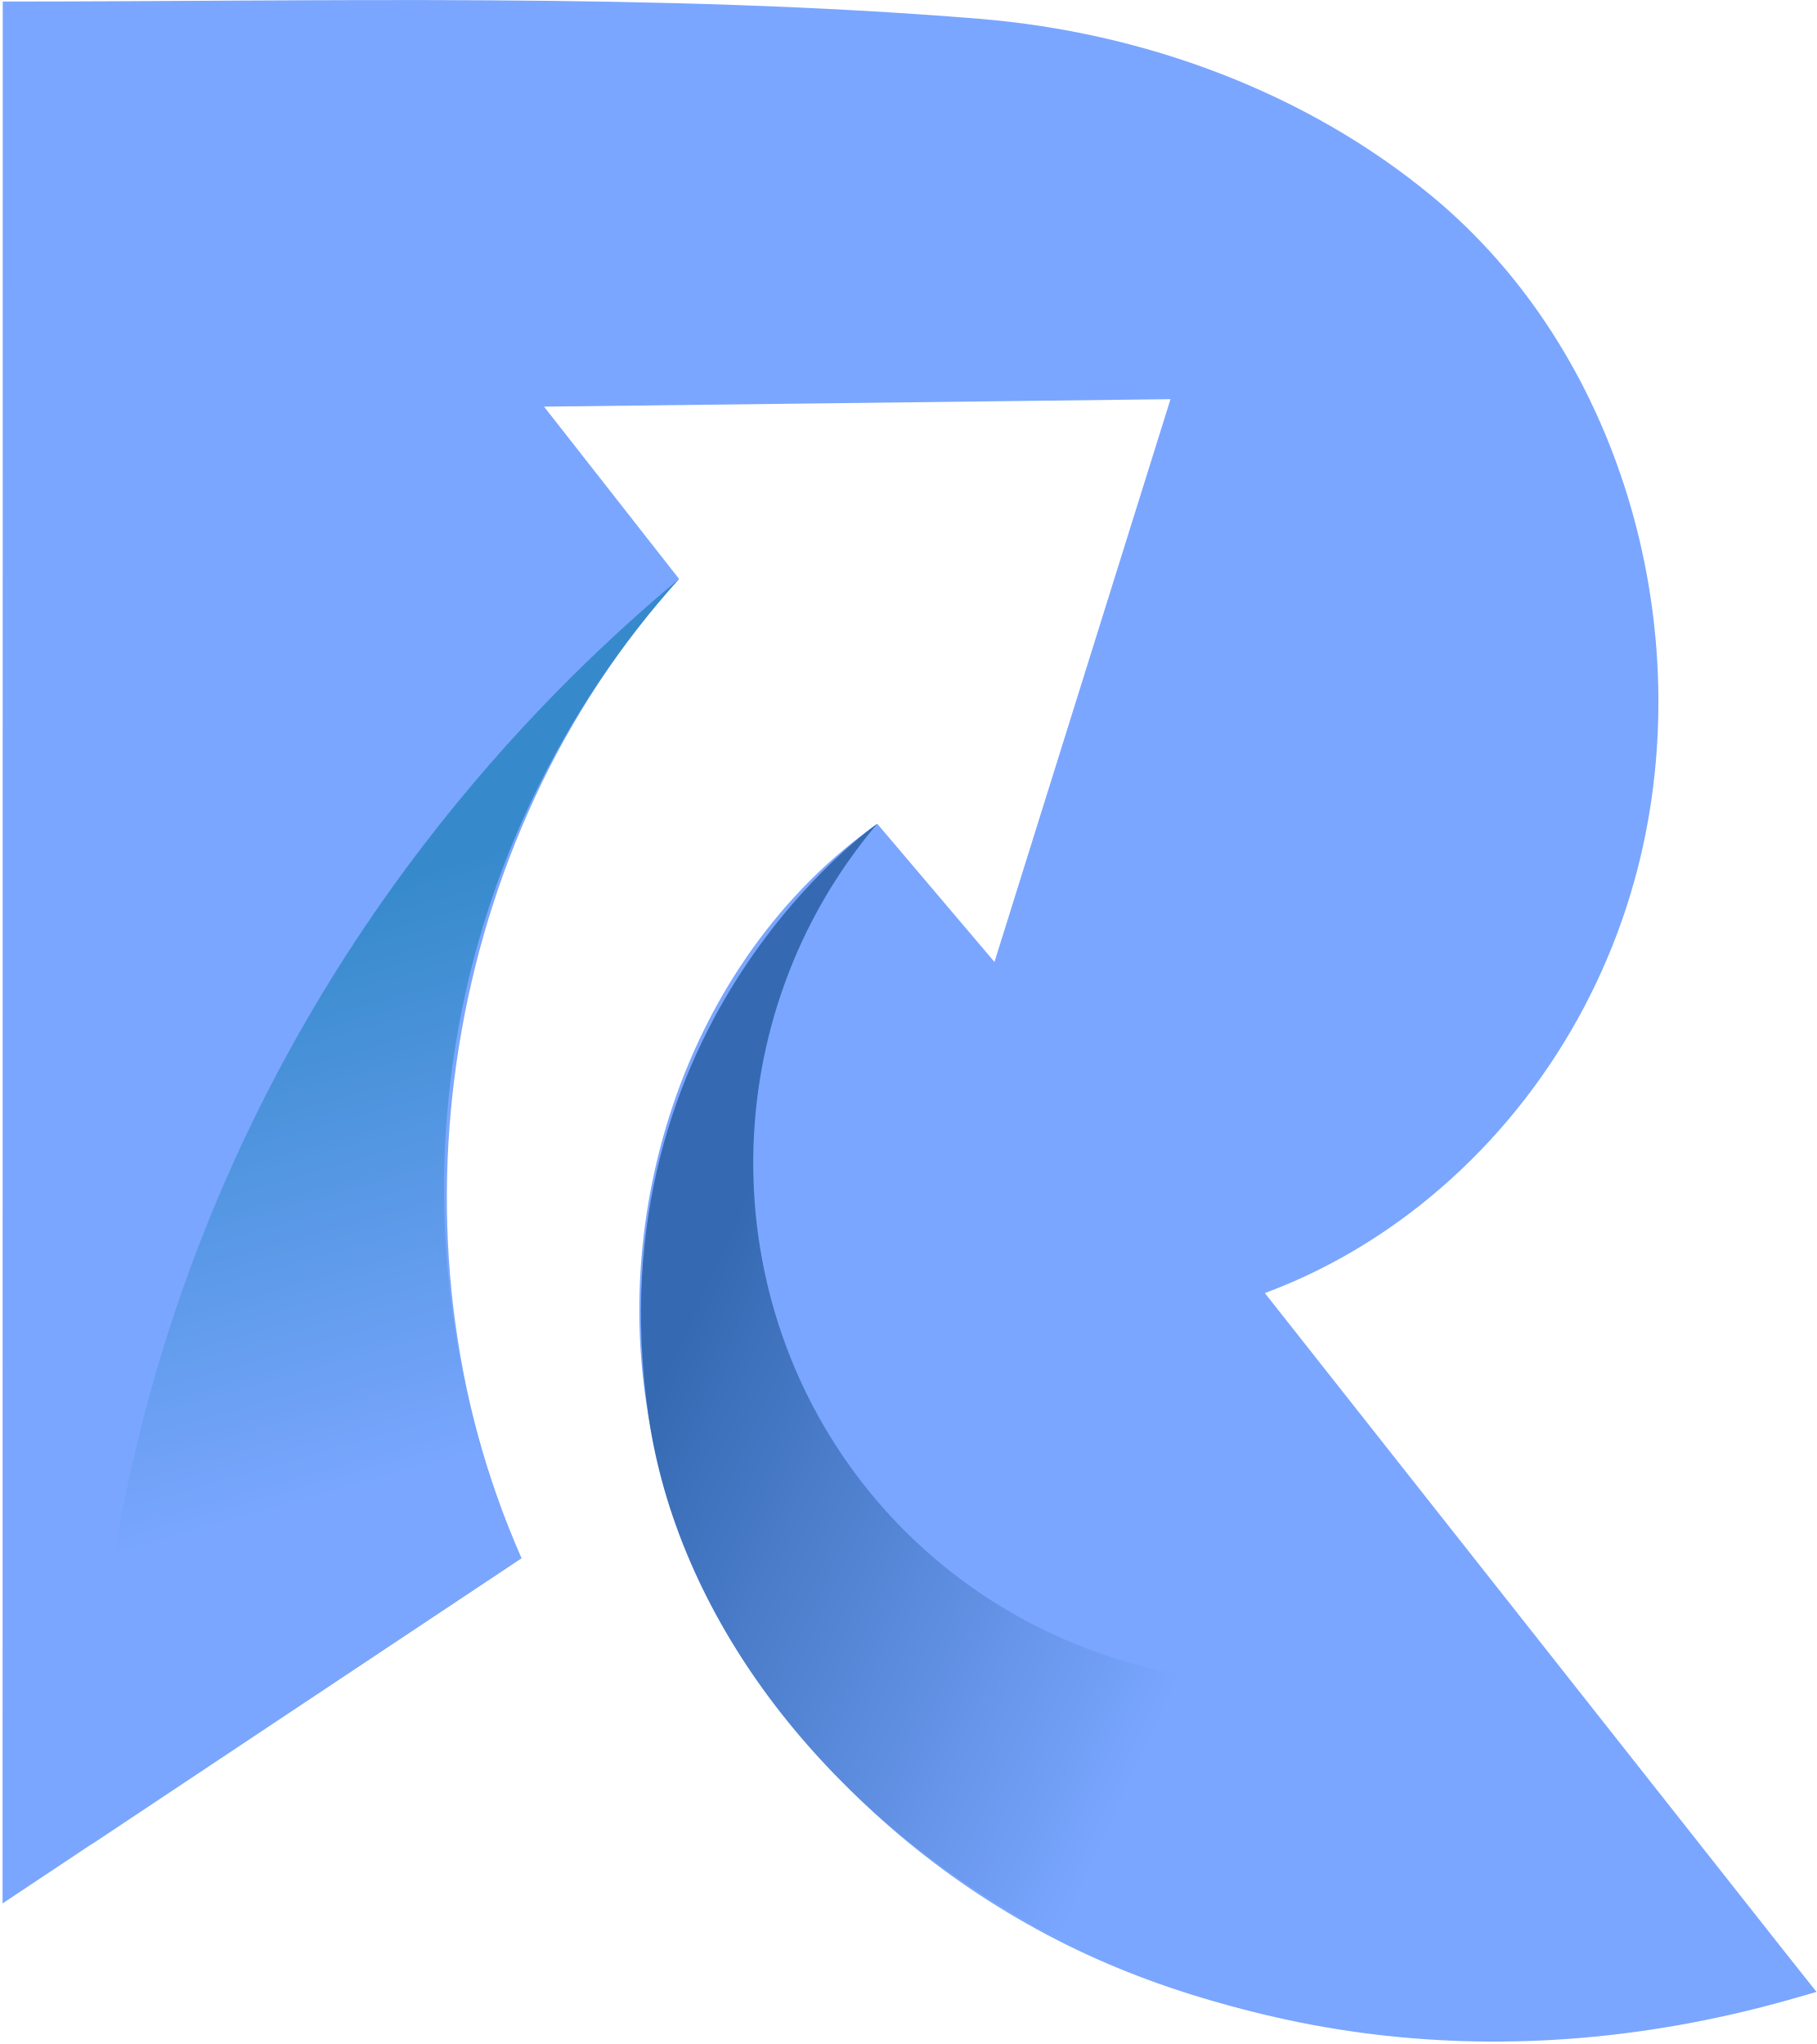
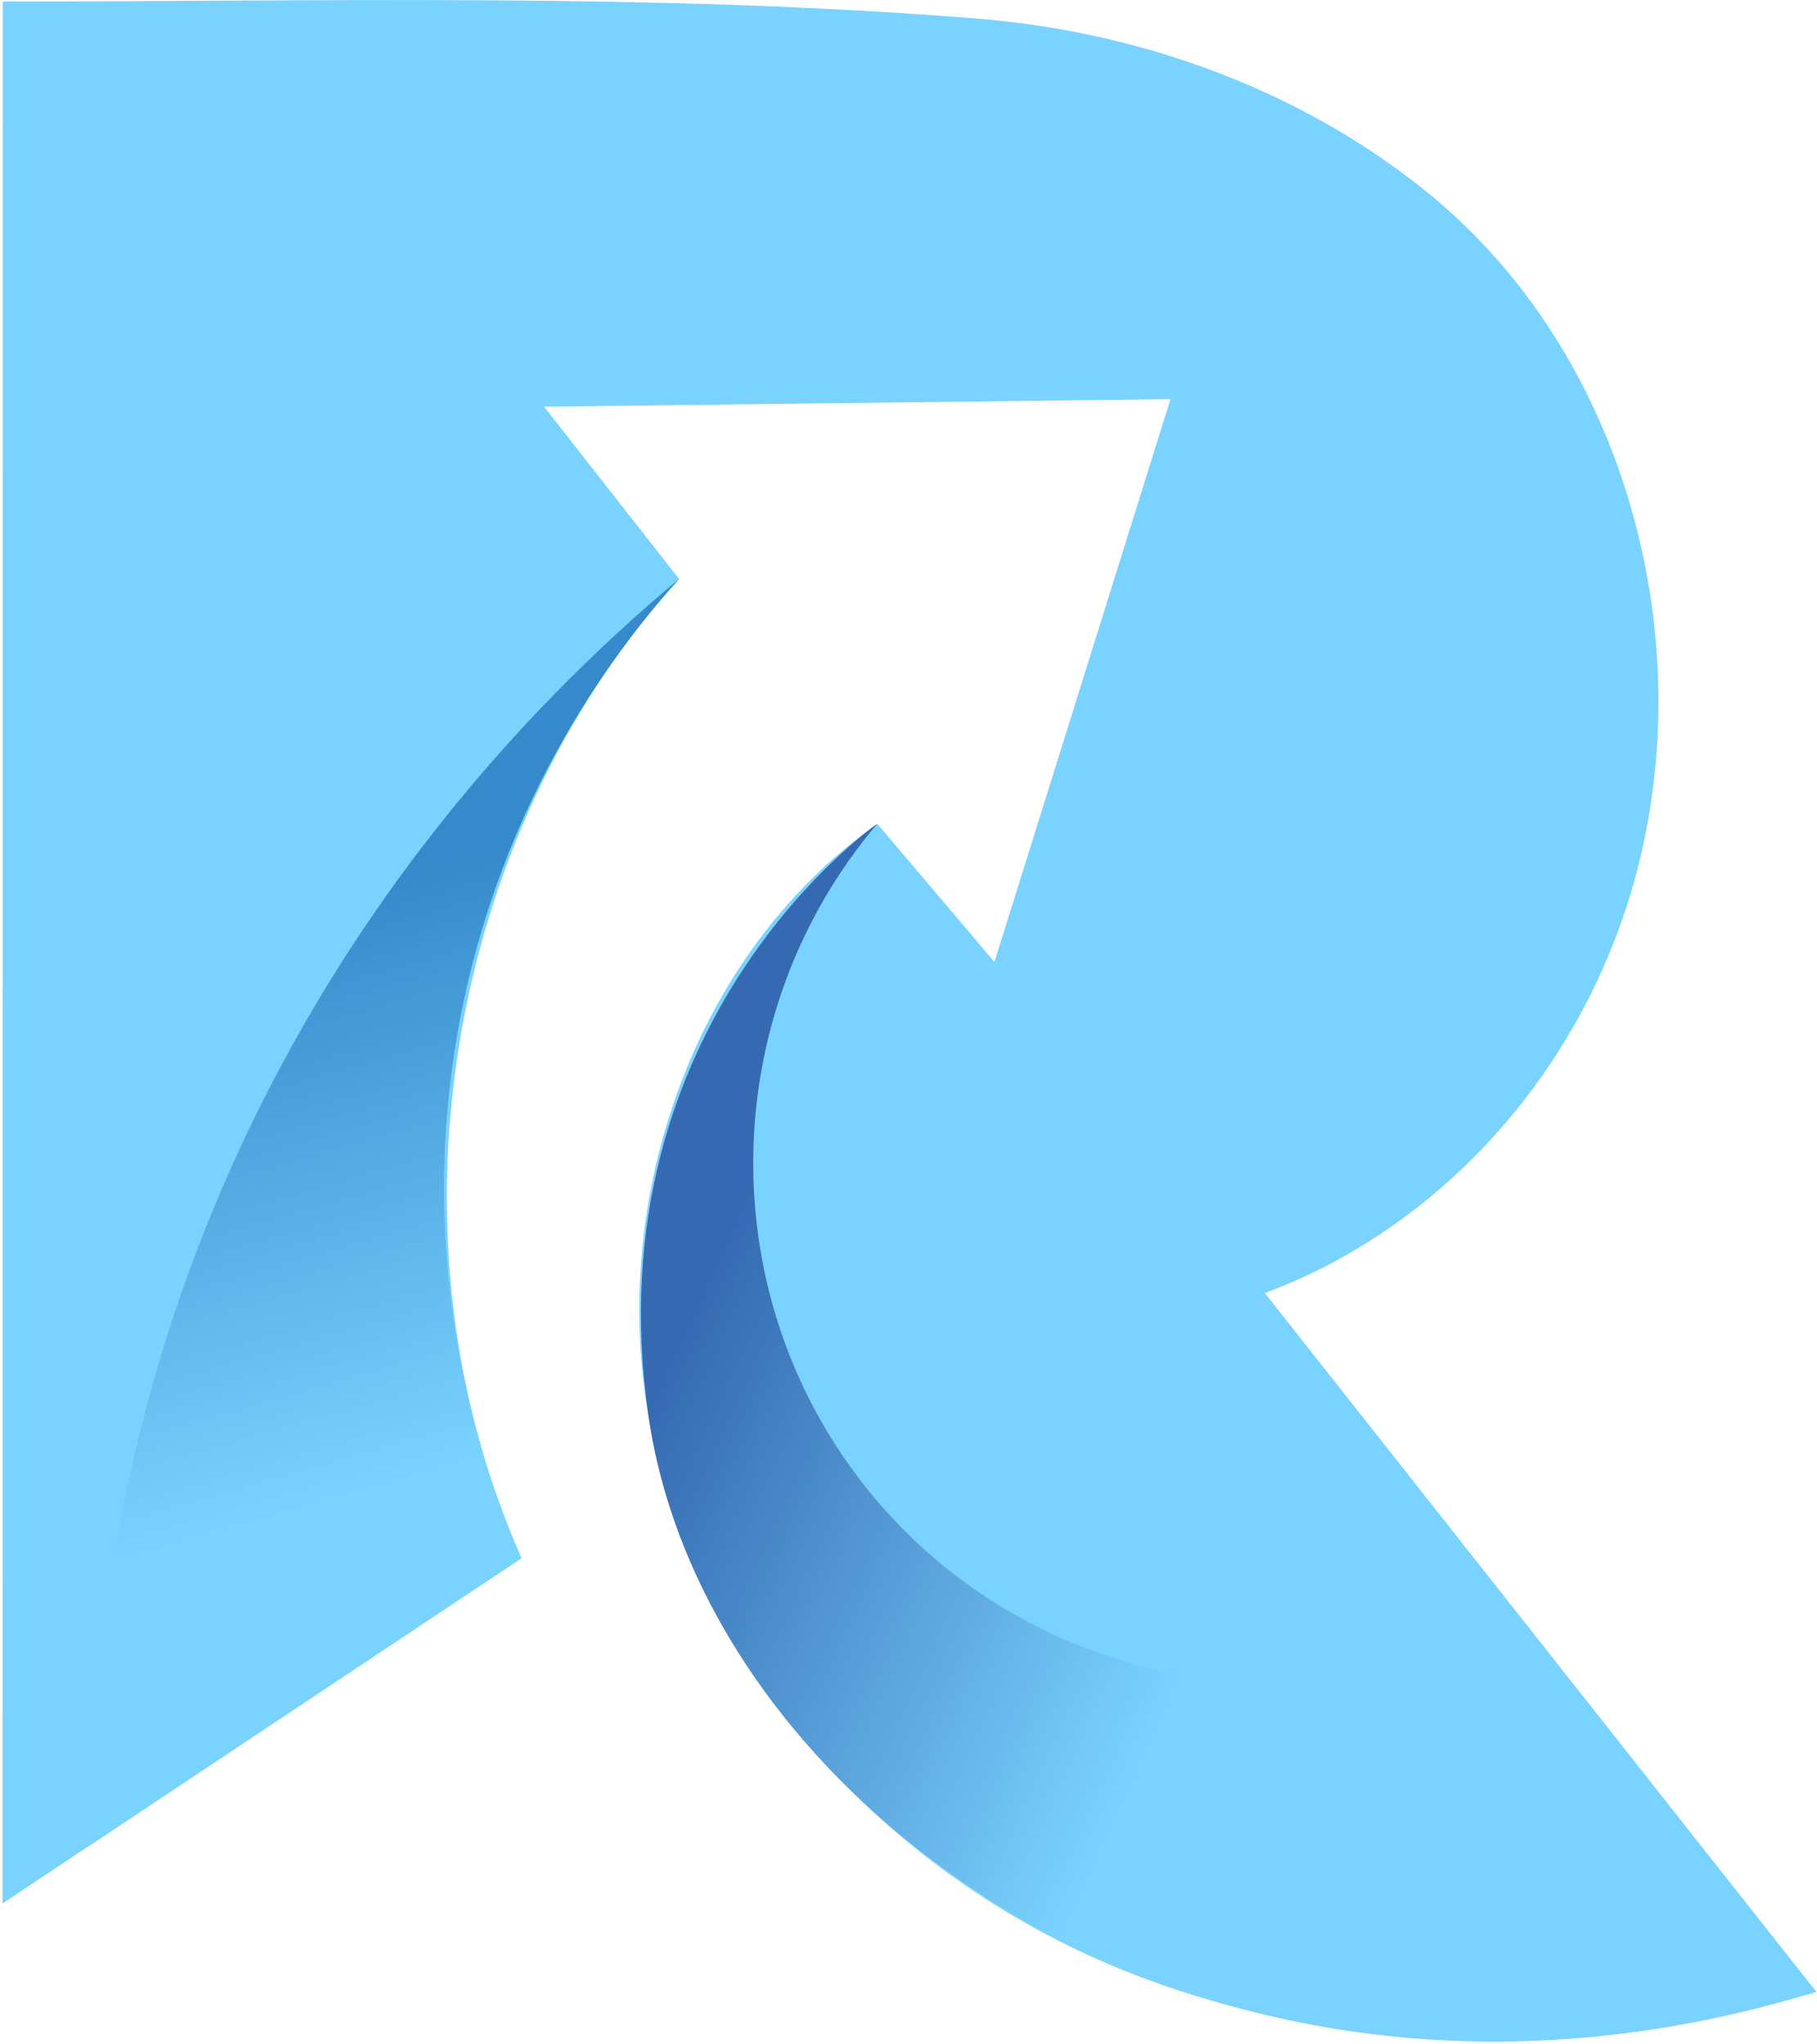
<svg xmlns="http://www.w3.org/2000/svg" width="709" height="798" viewBox="0 0 709 798" fill="none">
  <path d="M1 743.14C1 495.504 1.037 248.205 1.075 0.606C125.997 0.606 256.832 -2.912 382.278 7.342C446.273 12.582 509.894 35.86 559.294 76.876C632.272 137.541 661.799 241.88 640.692 333.195C627.818 388.92 595.783 439.33 550.051 473.835C532.873 486.784 513.899 497.375 493.727 504.822C565.469 595.763 637.249 686.704 708.991 777.645C619.809 803.131 521.795 803.617 436.057 768.214C350.318 732.773 278.837 659.01 256.495 568.968C234.153 478.925 266.6 375.035 342.459 321.631C357.69 339.595 372.959 357.596 388.191 375.559C411.095 302.32 433.998 229.081 456.902 155.842L212.372 158.761C229.924 181.178 247.513 203.595 265.065 226.012C173.413 327.17 148.227 483.528 203.502 608.338C136.027 653.247 68.513 698.156 0.963 743.14H1Z" fill="url(#paint0_linear_829_27)" />
  <path d="M203.54 608.326C190.741 579.21 161.213 501.48 178.728 402.567C195.082 310.13 243.546 249.877 265.103 226C217.462 265.745 126.633 352.831 74.389 494.781C41.119 585.16 35.243 665.847 35.879 719.925L203.54 608.363V608.326Z" fill="url(#paint1_linear_829_27)" />
  <path d="M592.677 633.704C506.976 678.763 400.728 657.244 339.802 582.919C277.865 507.36 278.8 396.696 342.459 321.586C342.459 321.586 230.897 398.68 253.127 552.793C275.357 706.906 472.92 850.278 708.992 777.6L592.64 633.667L592.677 633.704Z" fill="url(#paint2_linear_829_27)" />
  <defs>
    <linearGradient id="paint0_linear_829_27" x1="664.644" y1="826.671" x2="-38.295" y2="62.206" gradientUnits="userSpaceOnUse">
-       <stop stop-color="#7aa6ff" />
-       <stop offset="1" stop-color="#7aa6ff" />
+       <stop stop-color="#7ad3ff" />
+       <stop offset="1" stop-color="#7ad3ff" />
    </linearGradient>
    <linearGradient id="paint1_linear_829_27" x1="206.721" y1="671.498" x2="94.261" y2="274.39" gradientUnits="userSpaceOnUse">
-       <stop offset="0.25" stop-color="#7aa6ff" />
+       <stop offset="0.25" stop-color="#7ad3ff" />
      <stop offset="0.8" stop-color="#368ACB" />
    </linearGradient>
    <linearGradient id="paint2_linear_829_27" x1="737.509" y1="704.548" x2="163.459" y2="440.969" gradientUnits="userSpaceOnUse">
-       <stop offset="0.43" stop-color="#7aa6ff" />
+       <stop offset="0.43" stop-color="#7ad3ff" />
      <stop offset="0.8" stop-color="#356AB2" />
    </linearGradient>
  </defs>
</svg>
